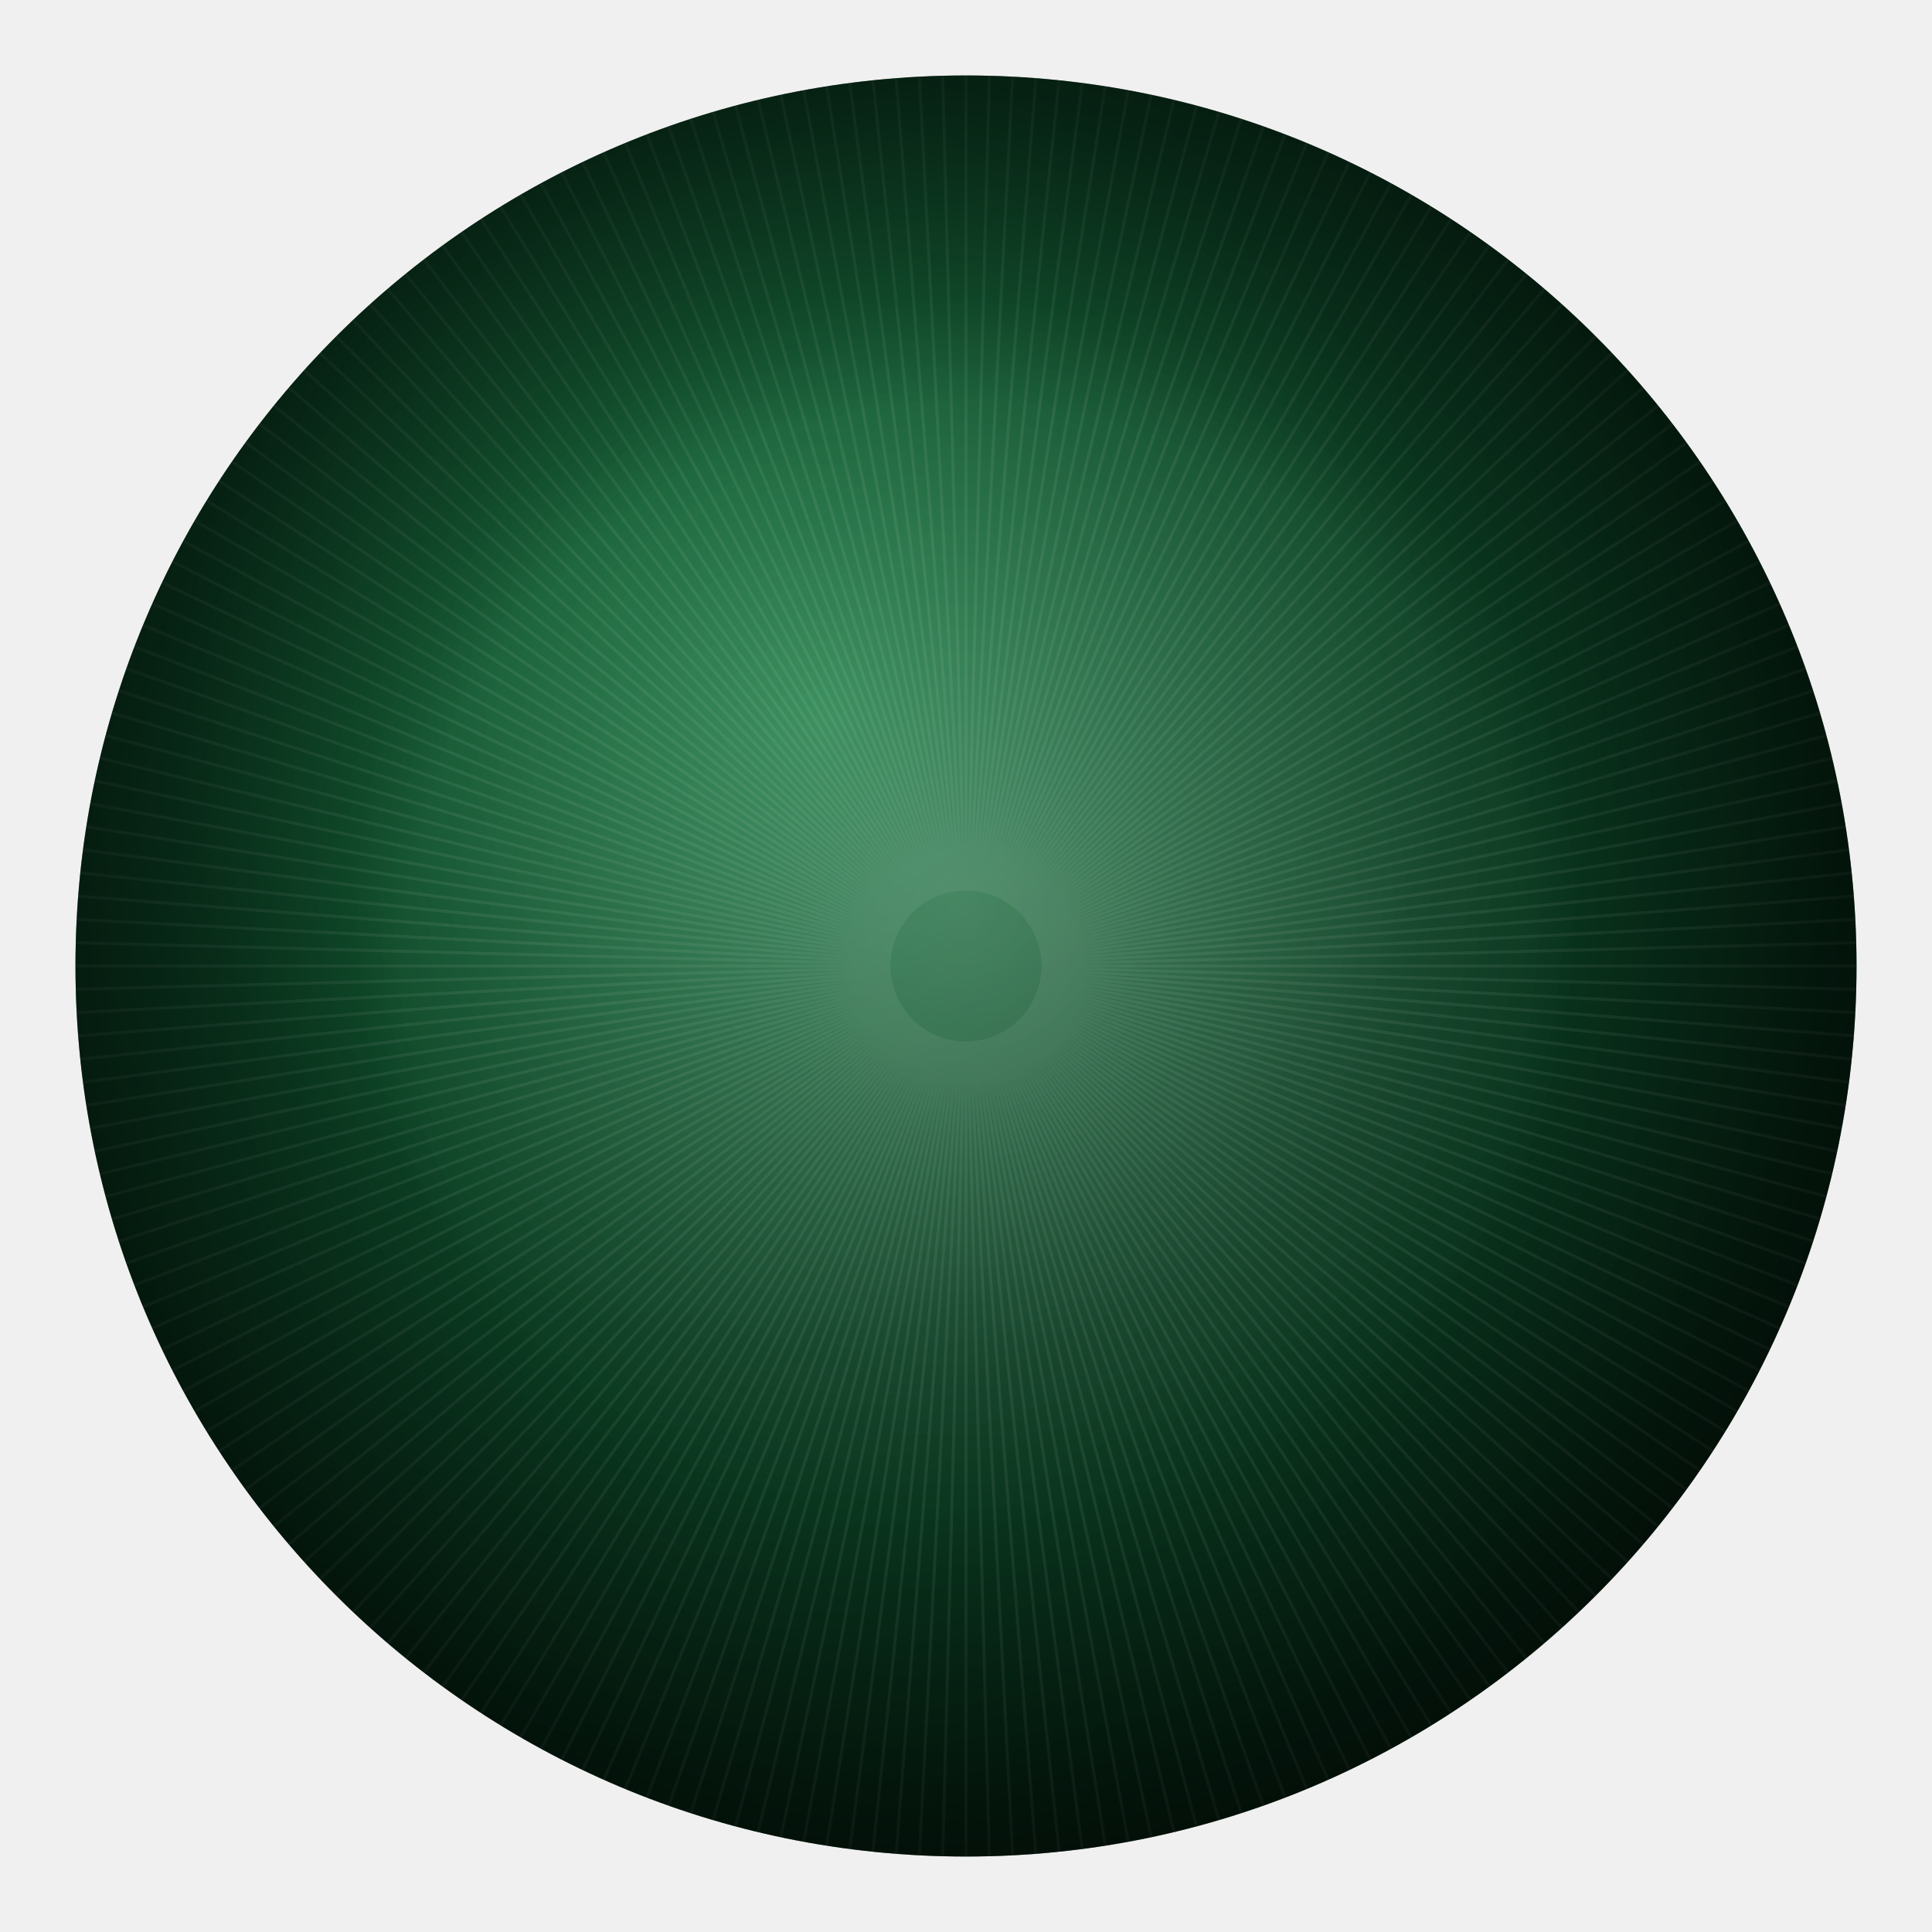
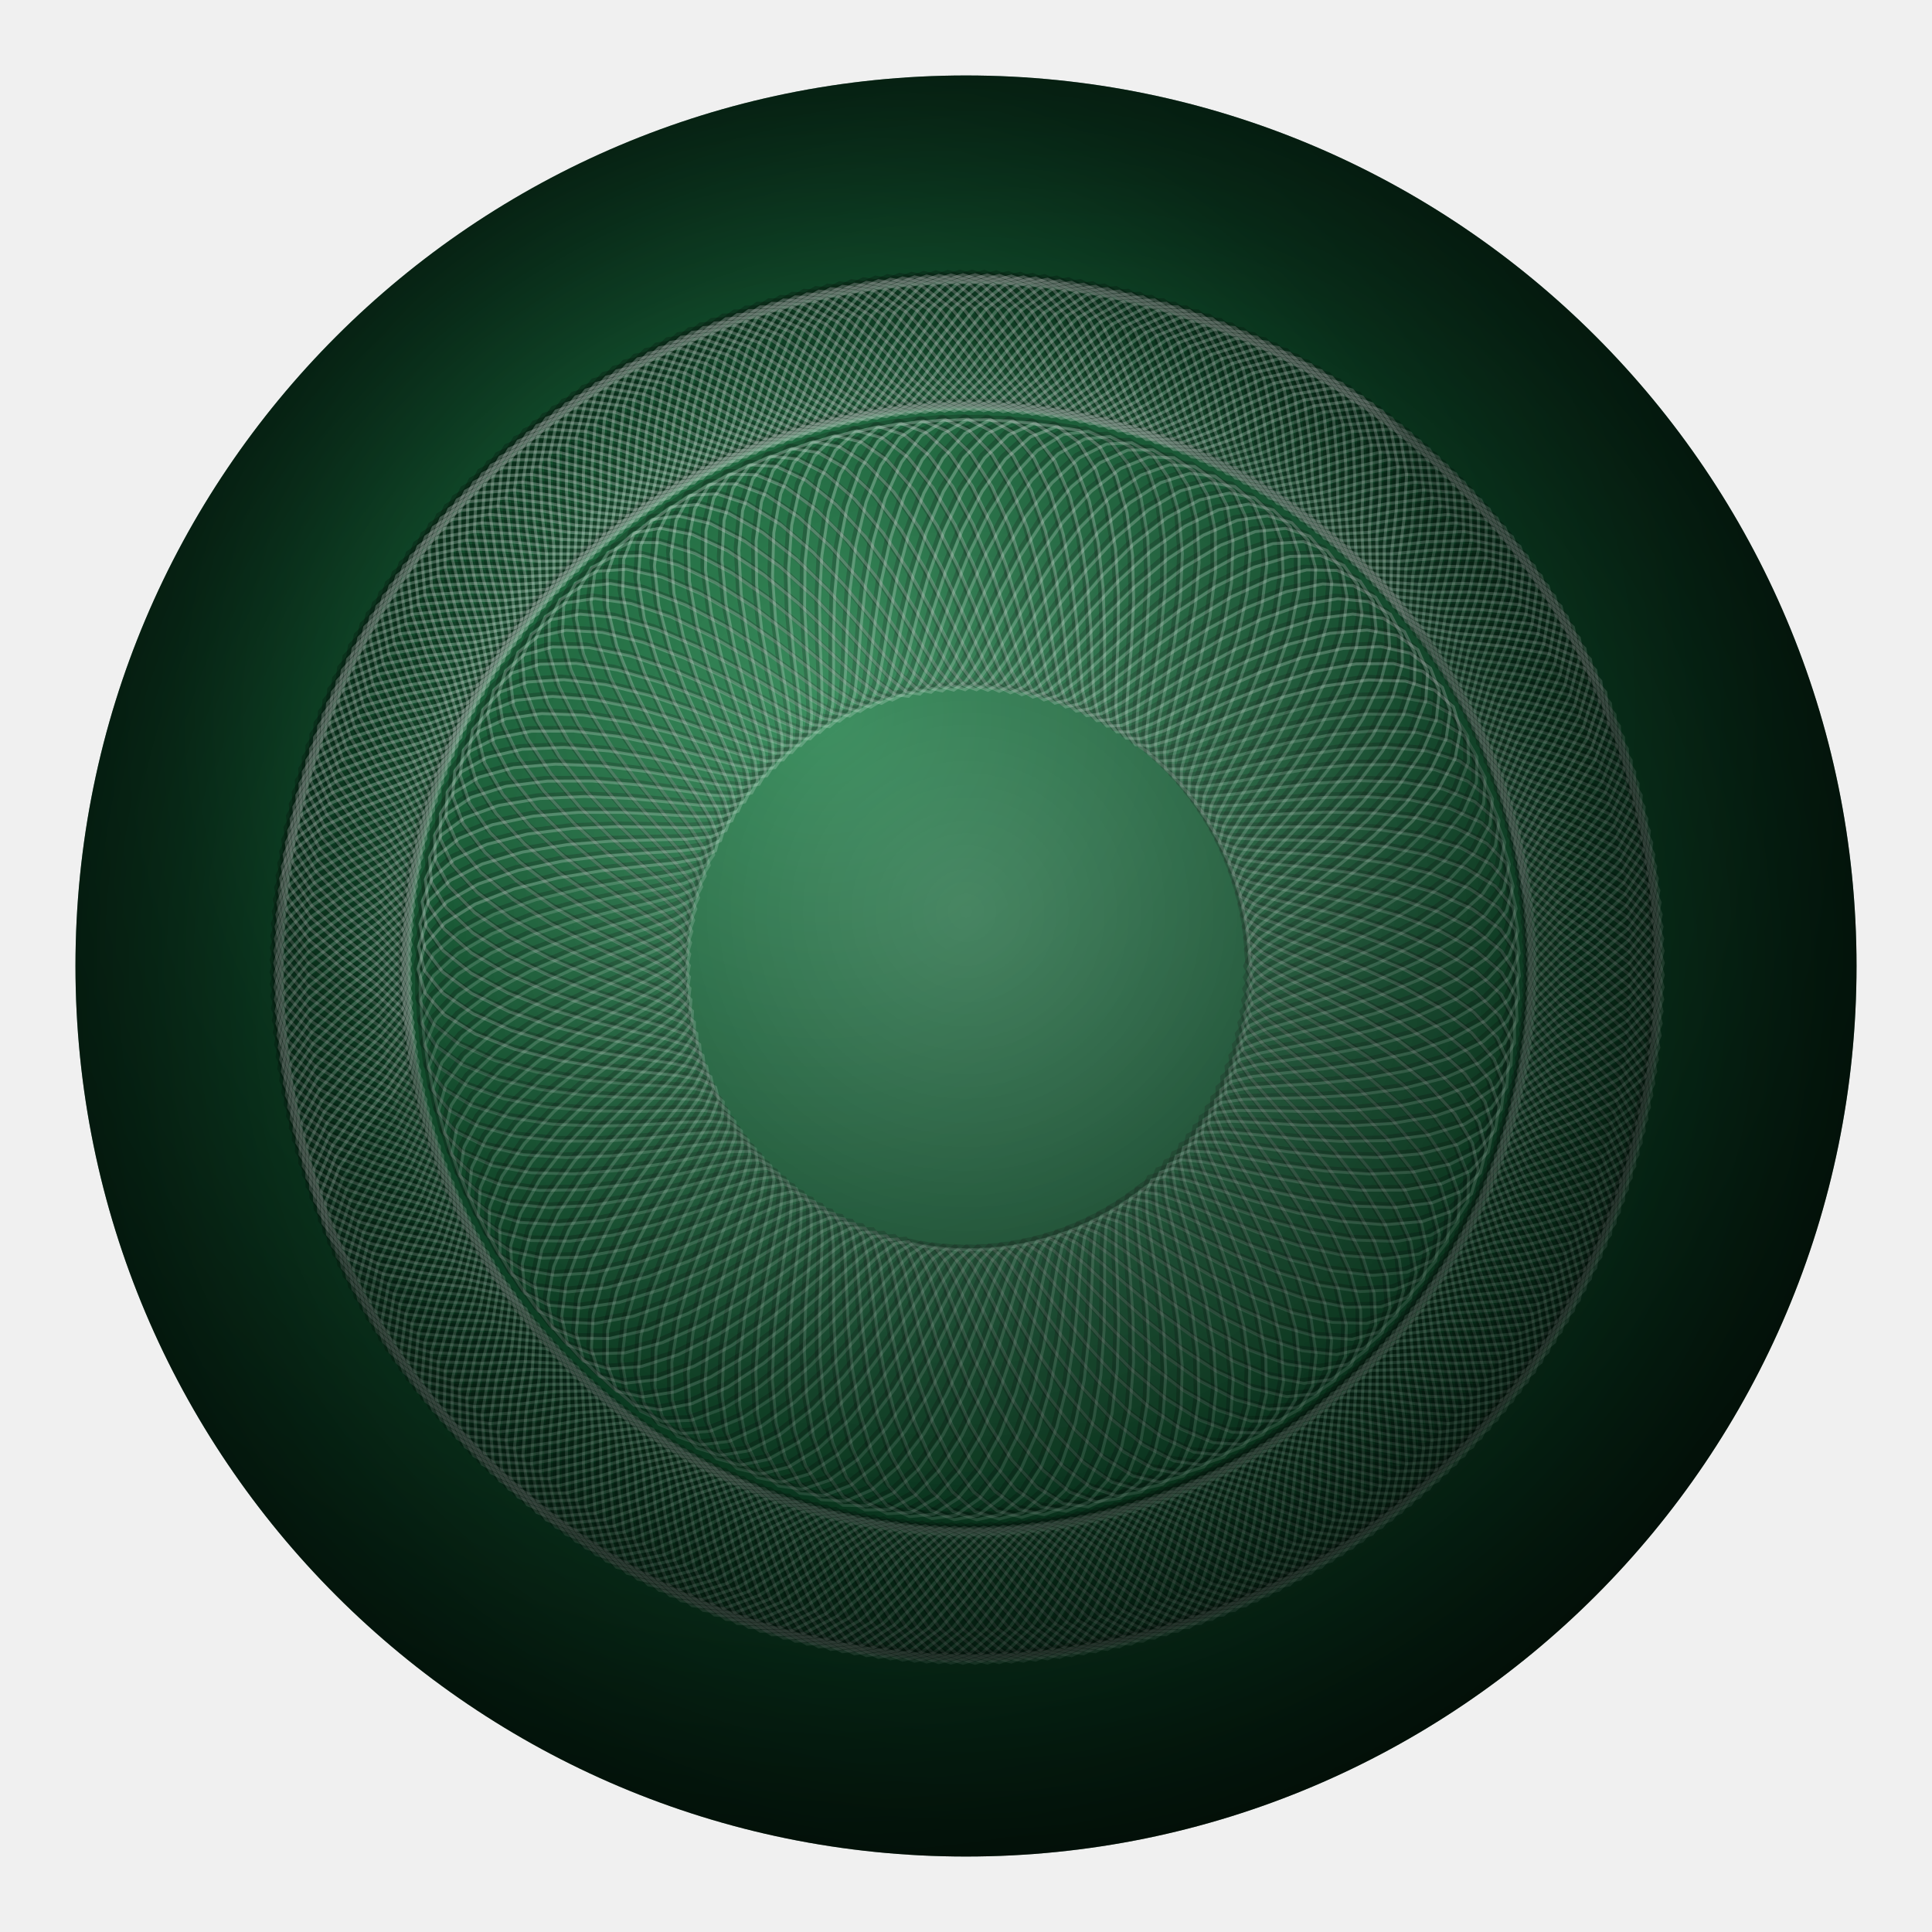
<svg xmlns="http://www.w3.org/2000/svg" viewBox="0 0 512 512">
  <defs>
    <radialGradient id="field" cx=".42" cy=".36" r=".72">
      <stop offset="0" stop-color="#22804A" />
      <stop offset="0.5" stop-color="#0B3D22" />
      <stop offset="1" stop-color="#03170C" />
    </radialGradient>
    <radialGradient id="lt" cx=".5" cy=".47" r=".34">
      <stop offset="0" stop-color="#FFFFFF" stop-opacity=".2" />
      <stop offset="1" stop-color="#FFFFFF" stop-opacity="0" />
    </radialGradient>
    <radialGradient id="vig" cx=".5" cy=".5" r=".5">
      <stop offset=".62" stop-color="#000" stop-opacity="0" />
      <stop offset="1" stop-color="#000" stop-opacity=".5" />
    </radialGradient>
+     <linearGradient id="gl" gradientUnits="userSpaceOnUse" x1="60" y1="40" x2="452" y2="472">
+       <stop offset="0" stop-color="#FFFFFF" stop-opacity=".36" />
+       <stop offset=".5" stop-color="#FFFFFF" stop-opacity=".14" />
+       <stop offset="1" stop-color="#FFFFFF" stop-opacity=".05" />
+     </linearGradient>
+     <path id="w1" d="M256 146L261.27 135.29L267.39 125.85L274.09 118.62L280.98 114.36L287.59 113.49L293.47 116.16L298.21 122.13L301.54 130.89L303.37 141.65L303.81 153.46L303.19 165.34L302 176.33L300.84 185.61L300.38 192.62L301.24 197.05L303.92 198.89L308.74 198.44L315.78 196.22L324.84 192.92L335.48 189.31L347 186.18L358.57 184.18L369.29 183.83L378.26 185.41L384.75 188.98L388.2 194.36L388.35 201.18L385.28 208.95L379.36 217.11L371.25 225.12L361.86 232.53L352.2 239.04L343.33 244.5L336.2 248.98L331.59 252.7L330 256L331.59 259.3L336.2 263.02L343.33 267.5L352.2 272.96L361.86 279.47L371.25 286.88L379.36 294.89L385.28 303.05L388.35 310.82L388.2 317.64L384.75 323.02L378.26 326.59L369.29 328.17L358.57 327.82L347 325.82L335.48 322.69L324.84 319.08L315.78 315.78L308.74 313.56L303.92 313.11L301.24 314.95L300.38 319.38L300.84 326.39L302 335.67L303.19 346.66L303.81 358.54L303.37 370.35L301.54 381.11L298.21 389.87L293.47 395.84L287.59 398.51L280.98 397.64L274.09 393.38L267.39 386.15L261.27 376.71L256 366L251.67 355.08L248.21 345.01L245.37 336.74L242.77 331.01L239.98 328.28L236.53 328.66L232.05 331.95L226.29 337.62L219.18 344.9L210.84 352.85L201.61 360.48L192 366.85L182.64 371.16L174.19 372.83L167.31 371.59L162.5 367.42L160.11 360.64L160.22 351.78L162.64 341.55L166.95 330.72L172.46 320.1L178.36 310.37L183.74 302.04L187.74 295.41L189.6 290.56L188.81 287.33L185.1 285.37L178.55 284.19L169.54 283.26L158.75 282.06L147.07 280.15L135.55 277.24L125.21 273.22L117.04 268.16L111.8 262.3L110 256L111.8 249.7L117.04 243.84L125.21 238.78L135.55 234.76L147.07 231.85L158.75 229.94L169.54 228.74L178.55 227.81L185.1 226.63L188.81 224.67L189.6 221.44L187.74 216.59L183.74 209.96L178.36 201.63L172.46 191.9L166.95 181.28L162.64 170.45L160.22 160.22L160.11 151.36L162.5 144.58L167.31 140.41L174.19 139.17L182.64 140.84L192 145.15L201.61 151.52L210.84 159.15L219.18 167.1L226.29 174.38L232.05 180.05L236.53 183.34L239.98 183.72L242.77 180.99L245.37 175.26L248.21 166.99L251.67 156.92L256 146z" fill="none" />
+     <path id="w2" d="M256 90L263.63 81.17L271.83 75.1L280.02 73.57L287.53 77.17L293.88 85.15L298.96 95.66L303.21 106.27L307.44 114.66L312.64 119.27L319.57 119.68L328.49 116.74L339 112.24L350.03 108.41L360.15 107.25L368.01 110.02L372.72 116.9L374.23 126.98L373.38 138.62L371.75 149.93L371.22 159.32L373.42 165.9L379.21 169.73L388.41 171.64L399.76 173L411.23 175.19L420.58 179.26L425.99 185.59L426.64 193.89L422.9 203.38L416.34 213.04L409.28 222.02L404.13 229.88L402.73 236.68L405.84 242.89L412.85 249.15L422 256L430.83 263.63L436.9 271.83L438.43 280.02L434.83 287.53L426.85 293.88L416.34 298.96L405.73 303.21L397.34 307.44L392.73 312.64L392.32 319.57L395.26 328.49L399.76 339L403.59 350.03L404.75 360.15L401.98 368.01L395.1 372.72L385.02 374.23L373.38 373.38L362.07 371.75L352.68 371.22L346.1 373.42L342.27 379.21L340.36 388.41L339 399.76L336.81 411.23L332.74 420.58L326.41 425.99L318.11 426.64L308.62 422.9L298.96 416.34L289.98 409.28L282.12 404.13L275.32 402.73L269.11 405.84L262.85 412.85L256 422L248.37 430.83L240.17 436.9L231.98 438.43L224.47 434.83L218.12 426.85L213.04 416.34L208.79 405.73L204.56 397.34L199.36 392.73L192.43 392.32L183.51 395.26L173 399.76L161.97 403.59L151.85 404.75L143.99 401.98L139.28 395.1L137.77 385.02L138.62 373.38L140.25 362.07L140.78 352.68L138.58 346.1L132.79 342.27L123.59 340.36L112.24 339L100.77 336.81L91.42 332.74L86.01 326.41L85.36 318.11L89.1 308.62L95.66 298.96L102.72 289.98L107.87 282.12L109.27 275.32L106.16 269.11L99.15 262.85L90 256L81.17 248.37L75.1 240.17L73.57 231.98L77.17 224.47L85.15 218.12L95.66 213.04L106.27 208.79L114.66 204.56L119.27 199.36L119.68 192.43L116.74 183.51L112.24 173L108.41 161.97L107.25 151.85L110.02 143.99L116.9 139.28L126.98 137.77L138.62 138.62L149.93 140.25L159.32 140.78L165.9 138.58L169.73 132.79L171.64 123.59L173 112.24L175.19 100.77L179.26 91.42L185.59 86.01L193.89 85.36L203.38 89.1L213.04 95.66L222.02 102.72L229.88 107.87L236.68 109.27L242.89 106.16L249.15 99.15L256 90z" fill="none" />
  </defs>
  <circle cx="256" cy="256" r="236" fill="url(#field)" />
-   <path d="M256 236L256 20M256.52 236.01L262.18 20.08M257.05 236.03L268.35 20.32M257.57 236.06L274.52 20.73M258.09 236.11L280.67 21.29M258.61 236.17L286.8 22.02M259.13 236.25L292.92 22.91M259.64 236.33L299.01 23.95M260.16 236.44L305.07 25.16M260.67 236.55L311.09 26.52M261.18 236.68L317.08 28.04M261.68 236.82L323.03 29.72M262.18 236.98L328.93 31.55M262.68 237.15L334.78 33.54M263.17 237.33L340.57 35.68M263.65 237.52L346.31 37.96M264.13 237.73L351.99 40.4M264.61 237.95L357.6 42.99M265.08 238.18L363.14 45.72M265.54 238.42L368.61 48.6M266 238.68L374 51.62M266.45 238.95L379.31 54.78M266.89 239.23L384.53 58.07M267.33 239.52L389.67 61.51M267.76 239.82L394.72 65.07M268.18 240.13L399.67 68.77M268.59 240.46L404.52 72.59M268.99 240.79L409.27 76.54M269.38 241.14L413.91 80.62M269.77 241.49L418.45 84.81M270.14 241.86L422.88 89.12M270.51 242.23L427.19 93.55M270.86 242.62L431.38 98.09M271.21 243.01L435.46 102.73M271.54 243.41L439.41 107.48M271.87 243.82L443.23 112.33M272.18 244.24L446.93 117.28M272.48 244.67L450.49 122.33M272.77 245.11L453.93 127.47M273.05 245.55L457.22 132.69M273.32 246L460.38 138M273.58 246.46L463.4 143.39M273.82 246.92L466.28 148.86M274.05 247.39L469.01 154.4M274.27 247.87L471.6 160.01M274.48 248.35L474.04 165.69M274.67 248.83L476.32 171.43M274.85 249.32L478.46 177.22M275.02 249.82L480.45 183.07M275.18 250.32L482.28 188.97M275.32 250.82L483.96 194.92M275.45 251.33L485.48 200.91M275.56 251.84L486.84 206.93M275.67 252.36L488.05 212.99M275.75 252.87L489.09 219.08M275.83 253.39L489.98 225.2M275.89 253.91L490.71 231.33M275.94 254.43L491.27 237.48M275.97 254.95L491.68 243.65M275.99 255.48L491.92 249.82M276 256L492 256M275.99 256.52L491.92 262.18M275.97 257.05L491.68 268.35M275.94 257.57L491.27 274.52M275.89 258.09L490.71 280.67M275.83 258.61L489.98 286.8M275.75 259.13L489.09 292.92M275.67 259.64L488.05 299.01M275.56 260.16L486.84 305.07M275.45 260.67L485.48 311.09M275.32 261.18L483.96 317.08M275.18 261.68L482.28 323.03M275.02 262.18L480.45 328.93M274.85 262.68L478.46 334.78M274.67 263.17L476.32 340.57M274.48 263.65L474.04 346.31M274.27 264.13L471.6 351.99M274.05 264.61L469.01 357.6M273.82 265.08L466.28 363.14M273.58 265.54L463.4 368.61M273.32 266L460.38 374M273.05 266.45L457.22 379.31M272.77 266.89L453.93 384.53M272.48 267.33L450.49 389.67M272.18 267.76L446.93 394.72M271.87 268.18L443.23 399.67M271.54 268.59L439.41 404.52M271.21 268.99L435.46 409.27M270.86 269.38L431.38 413.91M270.51 269.77L427.19 418.45M270.14 270.14L422.88 422.88M269.77 270.51L418.45 427.19M269.38 270.86L413.91 431.38M268.99 271.21L409.27 435.46M268.59 271.54L404.52 439.41M268.18 271.87L399.67 443.23M267.76 272.18L394.72 446.93M267.33 272.48L389.67 450.49M266.89 272.77L384.53 453.93M266.45 273.05L379.31 457.22M266 273.32L374 460.38M265.54 273.58L368.61 463.4M265.08 273.82L363.14 466.28M264.61 274.05L357.6 469.01M264.13 274.27L351.99 471.6M263.65 274.48L346.31 474.04M263.17 274.67L340.57 476.32M262.68 274.85L334.78 478.46M262.18 275.02L328.93 480.45M261.68 275.18L323.03 482.28M261.18 275.32L317.08 483.96M260.67 275.45L311.09 485.48M260.16 275.56L305.07 486.84M259.64 275.67L299.01 488.05M259.13 275.75L292.92 489.09M258.61 275.83L286.8 489.98M258.09 275.89L280.67 490.71M257.57 275.94L274.52 491.27M257.05 275.97L268.35 491.68M256.52 275.99L262.18 491.92M256 276L256 492M255.48 275.99L249.82 491.92M254.95 275.97L243.65 491.68M254.43 275.94L237.48 491.27M253.91 275.89L231.33 490.71M253.39 275.83L225.2 489.98M252.87 275.75L219.08 489.09M252.36 275.67L212.99 488.05M251.84 275.56L206.93 486.84M251.33 275.45L200.91 485.48M250.82 275.32L194.92 483.96M250.32 275.18L188.97 482.28M249.82 275.02L183.07 480.45M249.32 274.85L177.22 478.46M248.83 274.67L171.43 476.32M248.35 274.48L165.69 474.04M247.87 274.27L160.01 471.6M247.39 274.05L154.4 469.01M246.92 273.82L148.86 466.28M246.46 273.58L143.39 463.4M246 273.32L138 460.38M245.55 273.05L132.69 457.22M245.11 272.77L127.47 453.93M244.67 272.48L122.33 450.49M244.24 272.18L117.28 446.93M243.82 271.87L112.33 443.23M243.41 271.54L107.48 439.41M243.01 271.21L102.73 435.46M242.62 270.86L98.09 431.38M242.23 270.51L93.55 427.19M241.86 270.14L89.12 422.88M241.49 269.77L84.81 418.45M241.14 269.38L80.62 413.91M240.79 268.99L76.54 409.27M240.46 268.59L72.59 404.52M240.13 268.18L68.77 399.67M239.82 267.76L65.07 394.72M239.52 267.33L61.51 389.67M239.23 266.89L58.07 384.53M238.95 266.45L54.78 379.31M238.68 266L51.62 374M238.42 265.54L48.6 368.61M238.18 265.08L45.72 363.14M237.95 264.61L42.99 357.6M237.73 264.13L40.4 351.99M237.52 263.65L37.96 346.31M237.33 263.17L35.68 340.57M237.15 262.68L33.54 334.78M236.98 262.18L31.55 328.93M236.82 261.68L29.72 323.03M236.68 261.18L28.04 317.08M236.55 260.67L26.52 311.09M236.44 260.16L25.16 305.07M236.33 259.64L23.95 299.01M236.25 259.13L22.91 292.92M236.17 258.61L22.02 286.8M236.11 258.09L21.29 280.67M236.06 257.57L20.73 274.52M236.03 257.05L20.32 268.35M236.01 256.52L20.08 262.18M236 256L20 256M236.01 255.48L20.08 249.82M236.03 254.95L20.32 243.65M236.06 254.43L20.73 237.48M236.11 253.91L21.29 231.33M236.17 253.39L22.02 225.2M236.25 252.87L22.91 219.08M236.33 252.36L23.95 212.99M236.44 251.84L25.16 206.93M236.55 251.33L26.52 200.91M236.68 250.82L28.04 194.92M236.82 250.32L29.72 188.97M236.98 249.82L31.55 183.07M237.15 249.32L33.54 177.22M237.33 248.83L35.68 171.43M237.52 248.35L37.96 165.69M237.73 247.87L40.4 160.01M237.95 247.39L42.99 154.4M238.18 246.92L45.72 148.86M238.42 246.46L48.6 143.39M238.68 246L51.62 138M238.95 245.55L54.78 132.69M239.23 245.11L58.07 127.47M239.52 244.67L61.51 122.33M239.82 244.24L65.07 117.28M240.13 243.82L68.77 112.33M240.46 243.41L72.59 107.48M240.79 243.01L76.54 102.73M241.14 242.62L80.62 98.09M241.49 242.23L84.81 93.55M241.86 241.86L89.12 89.12M242.23 241.49L93.55 84.81M242.62 241.14L98.09 80.62M243.01 240.79L102.73 76.54M243.41 240.46L107.48 72.59M243.82 240.13L112.33 68.77M244.24 239.82L117.28 65.07M244.67 239.52L122.33 61.51M245.11 239.23L127.47 58.07M245.55 238.95L132.69 54.78M246 238.68L138 51.62M246.46 238.42L143.39 48.6M246.92 238.18L148.86 45.72M247.39 237.95L154.4 42.99M247.87 237.73L160.01 40.4M248.35 237.52L165.69 37.96M248.83 237.33L171.43 35.68M249.32 237.15L177.22 33.54M249.82 236.98L183.07 31.55M250.32 236.82L188.97 29.72M250.82 236.68L194.92 28.04M251.33 236.55L200.91 26.52M251.84 236.44L206.93 25.16M252.36 236.33L212.99 23.95M252.87 236.25L219.08 22.91M253.39 236.17L225.2 22.02M253.91 236.11L231.33 21.29M254.43 236.06L237.48 20.73M254.95 236.03L243.65 20.32M255.48 236.01L249.82 20.08" stroke="#FFFFFF" stroke-width=".8" opacity=".07" />
+   <g stroke="#000000" stroke-opacity=".22" stroke-width="1.1">
+     <use href="#w1" transform="rotate(0 256 256)" />
+     <use href="#w1" transform="rotate(2.34 256 256)" />
+     <use href="#w1" transform="rotate(4.68 256 256)" />
+     <use href="#w1" transform="rotate(7.01 256 256)" />
+     <use href="#w1" transform="rotate(9.35 256 256)" />
+     <use href="#w1" transform="rotate(11.69 256 256)" />
+     <use href="#w1" transform="rotate(14.03 256 256)" />
+     <use href="#w1" transform="rotate(16.36 256 256)" />
+     <use href="#w1" transform="rotate(18.7 256 256)" />
+     <use href="#w1" transform="rotate(21.04 256 256)" />
+     <use href="#w1" transform="rotate(23.38 256 256)" />
+     <use href="#w1" transform="rotate(25.71 256 256)" />
+     <use href="#w1" transform="rotate(28.05 256 256)" />
+     <use href="#w1" transform="rotate(30.39 256 256)" />
+     <use href="#w1" transform="rotate(32.73 256 256)" />
+     <use href="#w1" transform="rotate(35.06 256 256)" />
+     <use href="#w1" transform="rotate(37.4 256 256)" />
+     <use href="#w1" transform="rotate(39.74 256 256)" />
+     <use href="#w1" transform="rotate(42.08 256 256)" />
+     <use href="#w1" transform="rotate(44.42 256 256)" />
+     <use href="#w1" transform="rotate(46.75 256 256)" />
+     <use href="#w1" transform="rotate(49.09 256 256)" />
+     <use href="#w2" transform="rotate(0 256 256)" />
+     <use href="#w2" transform="rotate(1 256 256)" />
+     <use href="#w2" transform="rotate(2 256 256)" />
+     <use href="#w2" transform="rotate(3 256 256)" />
+     <use href="#w2" transform="rotate(4 256 256)" />
+     <use href="#w2" transform="rotate(5 256 256)" />
+     <use href="#w2" transform="rotate(6 256 256)" />
+     <use href="#w2" transform="rotate(7 256 256)" />
+     <use href="#w2" transform="rotate(8 256 256)" />
+     <use href="#w2" transform="rotate(9 256 256)" />
+     <use href="#w2" transform="rotate(10 256 256)" />
+     <use href="#w2" transform="rotate(11 256 256)" />
+     <use href="#w2" transform="rotate(12 256 256)" />
+     <use href="#w2" transform="rotate(13 256 256)" />
+     <use href="#w2" transform="rotate(14 256 256)" />
+     <use href="#w2" transform="rotate(15 256 256)" />
+     <use href="#w2" transform="rotate(16 256 256)" />
+     <use href="#w2" transform="rotate(17 256 256)" />
+     <use href="#w2" transform="rotate(18 256 256)" />
+     <use href="#w2" transform="rotate(19 256 256)" />
+     <use href="#w2" transform="rotate(20 256 256)" />
+     <use href="#w2" transform="rotate(21 256 256)" />
+     <use href="#w2" transform="rotate(22 256 256)" />
+     <use href="#w2" transform="rotate(23 256 256)" />
+     <use href="#w2" transform="rotate(24 256 256)" />
+     <use href="#w2" transform="rotate(25 256 256)" />
+     <use href="#w2" transform="rotate(26 256 256)" />
+     <use href="#w2" transform="rotate(27 256 256)" />
+     <use href="#w2" transform="rotate(28 256 256)" />
+     <use href="#w2" transform="rotate(29 256 256)" />
+   </g>
+   <g stroke="url(#gl)" stroke-width=".8" transform="translate(.8 .8)">
+     <use href="#w1" transform="rotate(0 256 256)" />
+     <use href="#w1" transform="rotate(2.34 256 256)" />
+     <use href="#w1" transform="rotate(4.68 256 256)" />
+     <use href="#w1" transform="rotate(7.01 256 256)" />
+     <use href="#w1" transform="rotate(9.35 256 256)" />
+     <use href="#w1" transform="rotate(11.69 256 256)" />
+     <use href="#w1" transform="rotate(14.03 256 256)" />
+     <use href="#w1" transform="rotate(16.36 256 256)" />
+     <use href="#w1" transform="rotate(18.7 256 256)" />
+     <use href="#w1" transform="rotate(21.04 256 256)" />
+     <use href="#w1" transform="rotate(23.38 256 256)" />
+     <use href="#w1" transform="rotate(25.71 256 256)" />
+     <use href="#w1" transform="rotate(28.05 256 256)" />
+     <use href="#w1" transform="rotate(30.39 256 256)" />
+     <use href="#w1" transform="rotate(32.73 256 256)" />
+     <use href="#w1" transform="rotate(35.06 256 256)" />
+     <use href="#w1" transform="rotate(37.4 256 256)" />
+     <use href="#w1" transform="rotate(39.74 256 256)" />
+     <use href="#w1" transform="rotate(42.08 256 256)" />
+     <use href="#w1" transform="rotate(44.42 256 256)" />
+     <use href="#w1" transform="rotate(46.75 256 256)" />
+     <use href="#w1" transform="rotate(49.09 256 256)" />
+     <use href="#w2" transform="rotate(0 256 256)" />
+     <use href="#w2" transform="rotate(1 256 256)" />
+     <use href="#w2" transform="rotate(2 256 256)" />
+     <use href="#w2" transform="rotate(3 256 256)" />
+     <use href="#w2" transform="rotate(4 256 256)" />
+     <use href="#w2" transform="rotate(5 256 256)" />
+     <use href="#w2" transform="rotate(6 256 256)" />
+     <use href="#w2" transform="rotate(7 256 256)" />
+     <use href="#w2" transform="rotate(8 256 256)" />
+     <use href="#w2" transform="rotate(9 256 256)" />
+     <use href="#w2" transform="rotate(10 256 256)" />
+     <use href="#w2" transform="rotate(11 256 256)" />
+     <use href="#w2" transform="rotate(12 256 256)" />
+     <use href="#w2" transform="rotate(13 256 256)" />
+     <use href="#w2" transform="rotate(14 256 256)" />
+     <use href="#w2" transform="rotate(15 256 256)" />
+     <use href="#w2" transform="rotate(16 256 256)" />
+     <use href="#w2" transform="rotate(17 256 256)" />
+     <use href="#w2" transform="rotate(18 256 256)" />
+     <use href="#w2" transform="rotate(19 256 256)" />
+     <use href="#w2" transform="rotate(20 256 256)" />
+     <use href="#w2" transform="rotate(21 256 256)" />
+     <use href="#w2" transform="rotate(22 256 256)" />
+     <use href="#w2" transform="rotate(23 256 256)" />
+     <use href="#w2" transform="rotate(24 256 256)" />
+     <use href="#w2" transform="rotate(25 256 256)" />
+     <use href="#w2" transform="rotate(26 256 256)" />
+     <use href="#w2" transform="rotate(27 256 256)" />
+     <use href="#w2" transform="rotate(28 256 256)" />
+     <use href="#w2" transform="rotate(29 256 256)" />
+   </g>
  <circle cx="256" cy="256" r="236" fill="url(#lt)" />
  <circle cx="256" cy="256" r="236" fill="url(#vig)" />
</svg>
